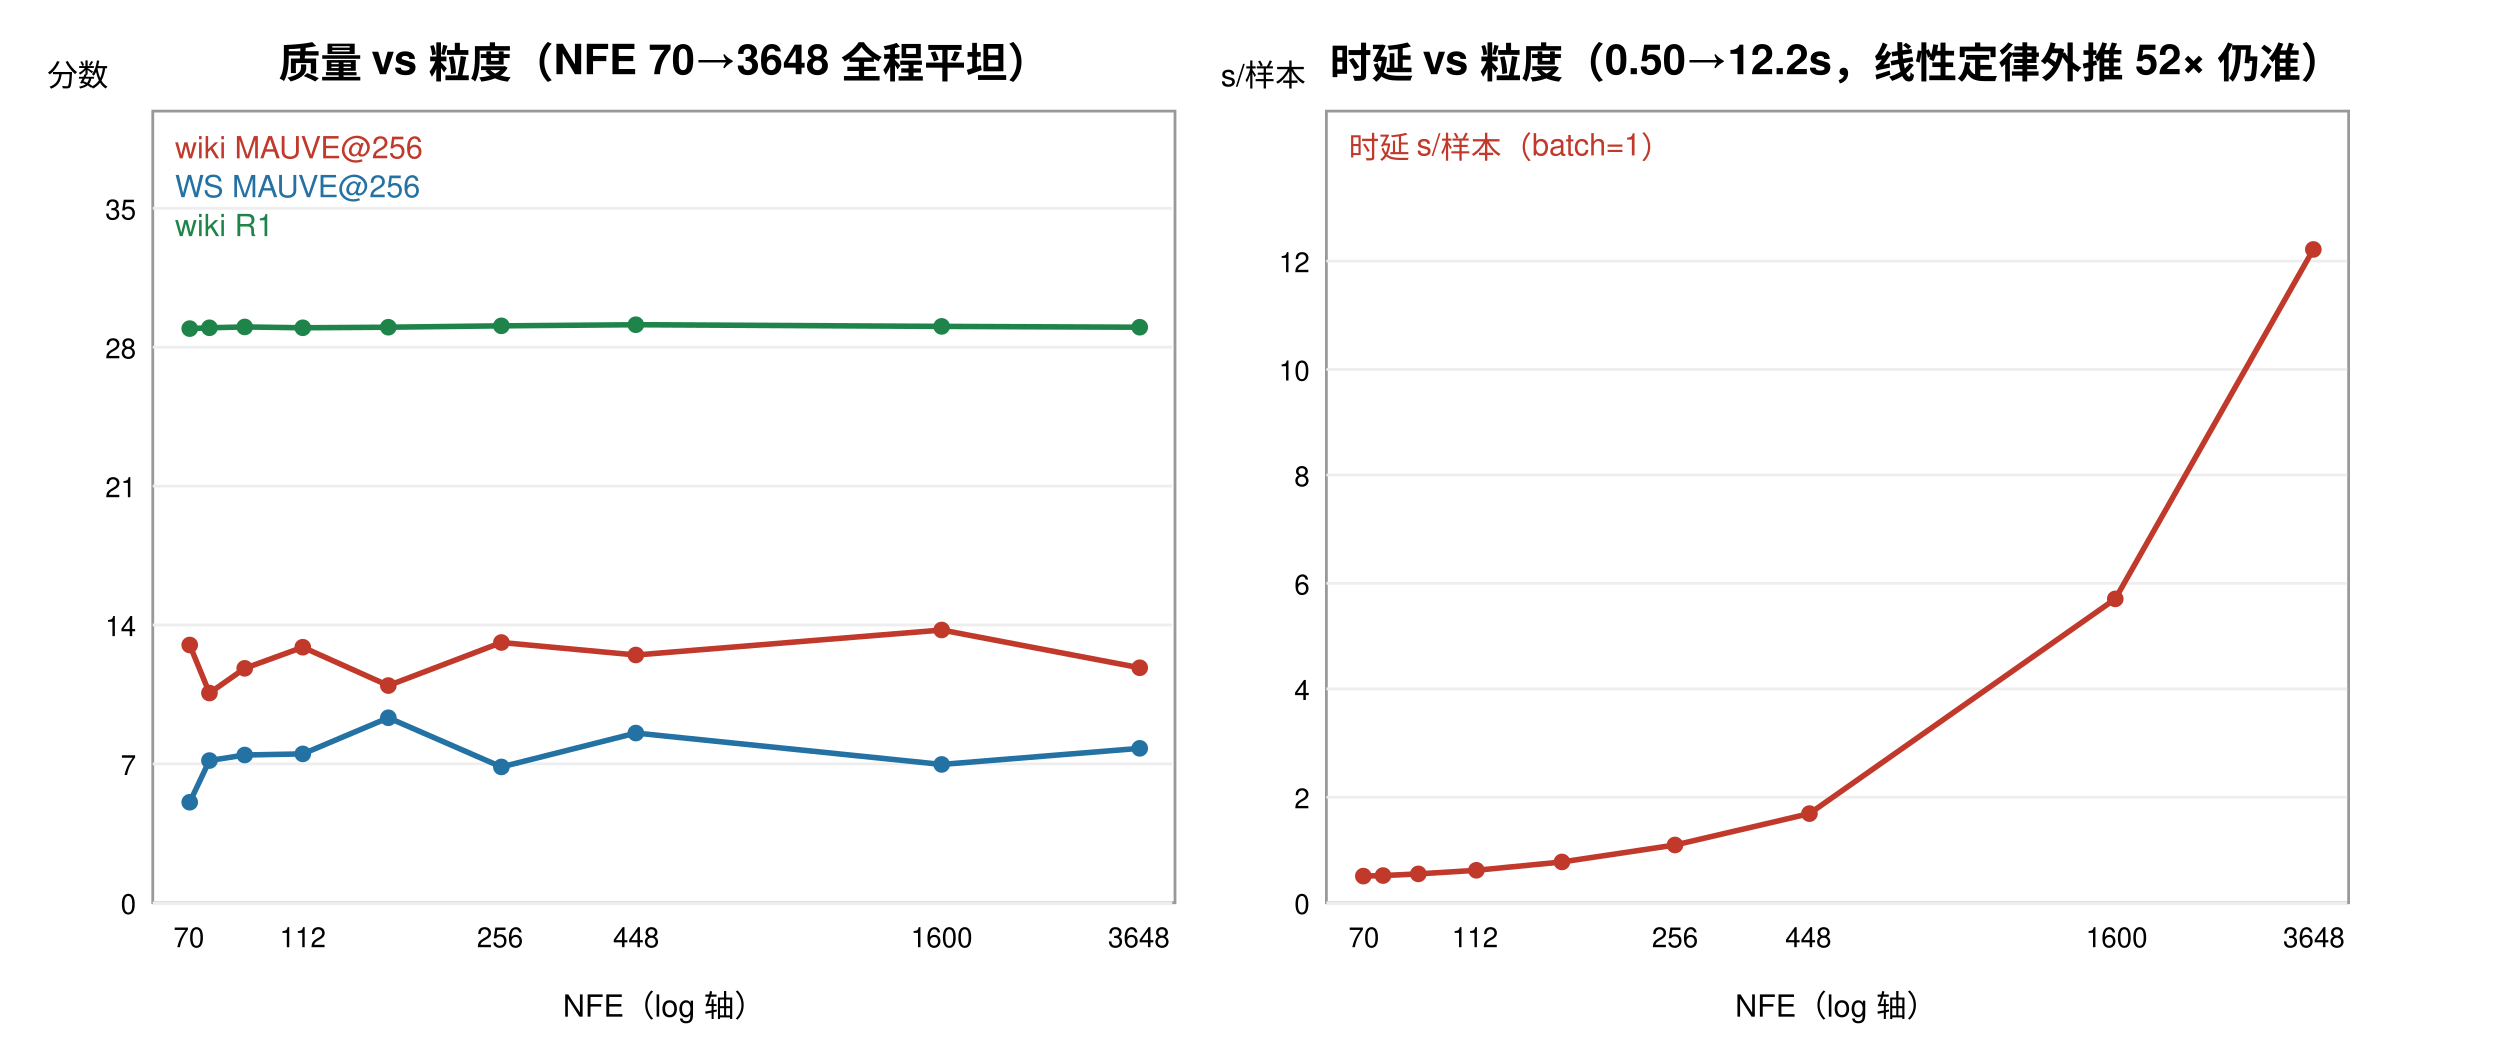
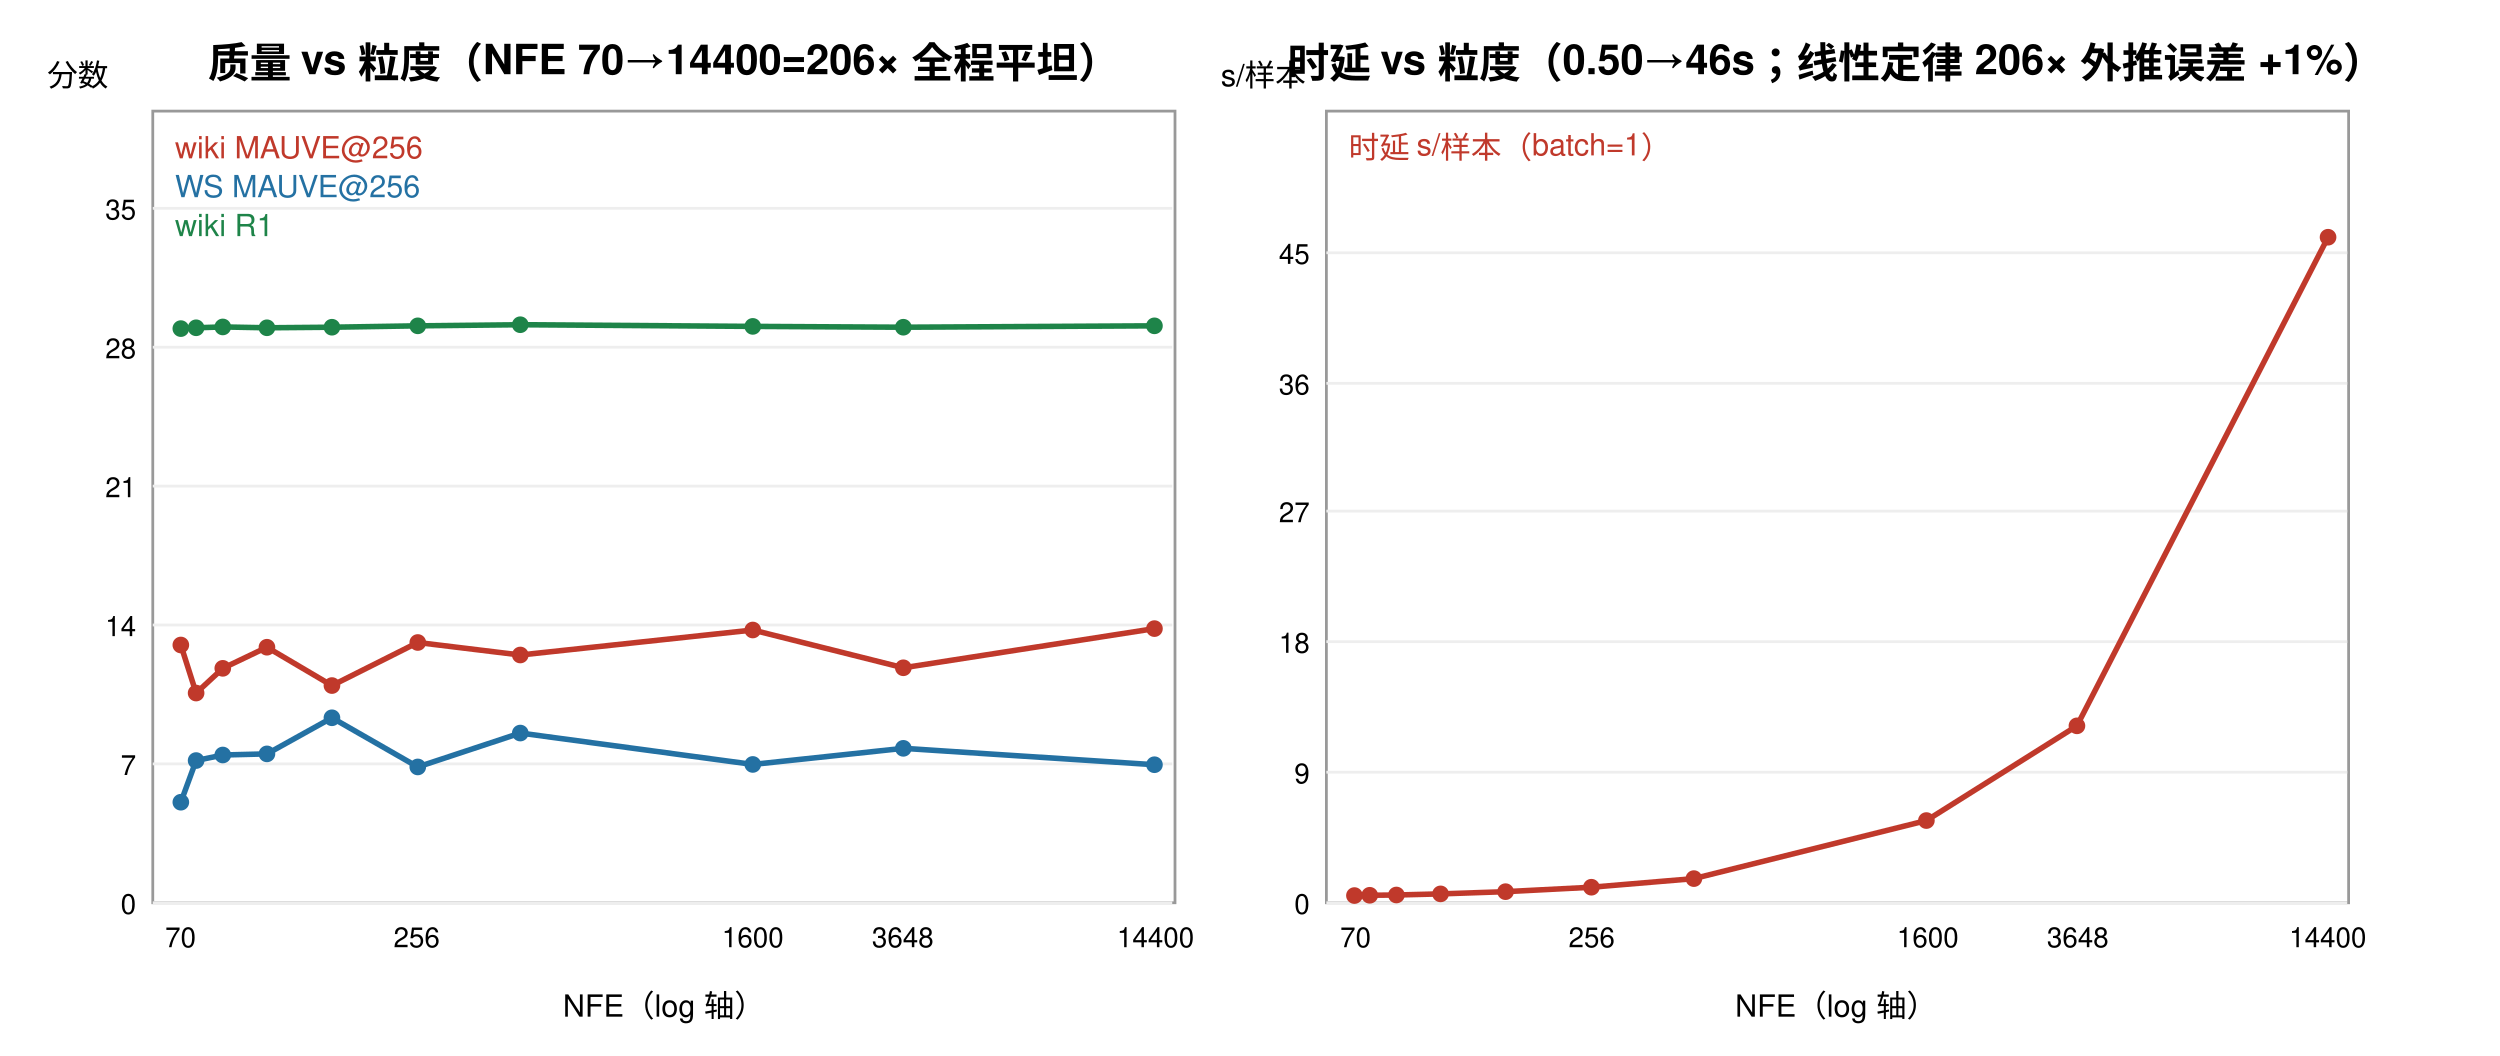
<svg xmlns="http://www.w3.org/2000/svg" width="900" height="380" font-family="Helvetica,Arial">
-   <text x="239" y="28" text-anchor="middle" font-size="15" font-weight="bold">质量 vs 粒度（NFE 70→3648 全程平坦）</text>
+   <text x="239" y="28" text-anchor="middle" font-size="15" font-weight="bold">质量 vs 粒度（NFE 70→14400=206× 全程平坦）</text>
  <rect x="55" y="40" width="368" height="285" fill="none" stroke="#999" />
-   <text x="68" y="341" text-anchor="middle" font-size="10">70</text>
-   <text x="109" y="341" text-anchor="middle" font-size="10">112</text>
-   <text x="180" y="341" text-anchor="middle" font-size="10">256</text>
-   <text x="229" y="341" text-anchor="middle" font-size="10">448</text>
-   <text x="339" y="341" text-anchor="middle" font-size="10">1600</text>
-   <text x="410" y="341" text-anchor="middle" font-size="10">3648</text>
+   <text x="65" y="341" text-anchor="middle" font-size="10">70</text>
+   <text x="150" y="341" text-anchor="middle" font-size="10">256</text>
+   <text x="271" y="341" text-anchor="middle" font-size="10">1600</text>
+   <text x="325" y="341" text-anchor="middle" font-size="10">3648</text>
+   <text x="416" y="341" text-anchor="middle" font-size="10">14400</text>
  <text x="49" y="329" text-anchor="end" font-size="10">0</text>
  <line x1="55" y1="325" x2="422" y2="325" stroke="#eee" />
  <text x="49" y="279" text-anchor="end" font-size="10">7</text>
  <line x1="55" y1="275" x2="422" y2="275" stroke="#eee" />
  <text x="49" y="229" text-anchor="end" font-size="10">14</text>
  <line x1="55" y1="225" x2="422" y2="225" stroke="#eee" />
  <text x="49" y="179" text-anchor="end" font-size="10">21</text>
  <line x1="55" y1="175" x2="422" y2="175" stroke="#eee" />
  <text x="49" y="129" text-anchor="end" font-size="10">28</text>
  <line x1="55" y1="125" x2="422" y2="125" stroke="#eee" />
  <text x="49" y="79" text-anchor="end" font-size="10">35</text>
  <line x1="55" y1="75" x2="422" y2="75" stroke="#eee" />
-   <polyline points="68.3,232.2 75.4,249.5 88.1,240.6 109.0,233.0 139.8,246.8 180.5,231.3 228.9,235.8 339.0,226.8 410.3,240.4" fill="none" stroke="#c0392b" stroke-width="2" />
-   <circle cx="68.3" cy="232.2" r="3" fill="#c0392b" />
-   <circle cx="75.4" cy="249.5" r="3" fill="#c0392b" />
-   <circle cx="88.1" cy="240.6" r="3" fill="#c0392b" />
-   <circle cx="109.0" cy="233.0" r="3" fill="#c0392b" />
-   <circle cx="139.8" cy="246.8" r="3" fill="#c0392b" />
-   <circle cx="180.5" cy="231.3" r="3" fill="#c0392b" />
-   <circle cx="228.9" cy="235.8" r="3" fill="#c0392b" />
-   <circle cx="339.0" cy="226.8" r="3" fill="#c0392b" />
-   <circle cx="410.3" cy="240.4" r="3" fill="#c0392b" />
+   <polyline points="65.1,232.2 70.6,249.5 80.2,240.6 96.1,233.0 119.5,246.8 150.4,231.3 187.3,235.8 271.0,226.8 325.2,240.4 415.6,226.3" fill="none" stroke="#c0392b" stroke-width="2" />
+   <circle cx="65.1" cy="232.2" r="3" fill="#c0392b" />
+   <circle cx="70.6" cy="249.5" r="3" fill="#c0392b" />
+   <circle cx="80.2" cy="240.6" r="3" fill="#c0392b" />
+   <circle cx="96.1" cy="233.0" r="3" fill="#c0392b" />
+   <circle cx="119.5" cy="246.8" r="3" fill="#c0392b" />
+   <circle cx="150.4" cy="231.3" r="3" fill="#c0392b" />
+   <circle cx="187.3" cy="235.8" r="3" fill="#c0392b" />
+   <circle cx="271.0" cy="226.8" r="3" fill="#c0392b" />
+   <circle cx="325.2" cy="240.4" r="3" fill="#c0392b" />
+   <circle cx="415.6" cy="226.3" r="3" fill="#c0392b" />
  <text x="63" y="57" font-size="11" fill="#c0392b">wiki MAUVE@256</text>
-   <polyline points="68.3,288.8 75.4,273.8 88.1,271.8 109.0,271.4 139.8,258.4 180.5,276.1 228.9,263.9 339.0,275.2 410.3,269.4" fill="none" stroke="#2471a3" stroke-width="2" />
-   <circle cx="68.3" cy="288.8" r="3" fill="#2471a3" />
-   <circle cx="75.4" cy="273.8" r="3" fill="#2471a3" />
-   <circle cx="88.1" cy="271.8" r="3" fill="#2471a3" />
-   <circle cx="109.0" cy="271.4" r="3" fill="#2471a3" />
-   <circle cx="139.8" cy="258.4" r="3" fill="#2471a3" />
-   <circle cx="180.5" cy="276.1" r="3" fill="#2471a3" />
-   <circle cx="228.9" cy="263.9" r="3" fill="#2471a3" />
-   <circle cx="339.0" cy="275.2" r="3" fill="#2471a3" />
-   <circle cx="410.3" cy="269.4" r="3" fill="#2471a3" />
+   <polyline points="65.1,288.8 70.6,273.8 80.2,271.8 96.1,271.4 119.5,258.4 150.4,276.1 187.3,263.9 271.0,275.2 325.2,269.4 415.6,275.3" fill="none" stroke="#2471a3" stroke-width="2" />
+   <circle cx="65.1" cy="288.8" r="3" fill="#2471a3" />
+   <circle cx="70.6" cy="273.8" r="3" fill="#2471a3" />
+   <circle cx="80.2" cy="271.8" r="3" fill="#2471a3" />
+   <circle cx="96.1" cy="271.4" r="3" fill="#2471a3" />
+   <circle cx="119.5" cy="258.4" r="3" fill="#2471a3" />
+   <circle cx="150.4" cy="276.1" r="3" fill="#2471a3" />
+   <circle cx="187.3" cy="263.9" r="3" fill="#2471a3" />
+   <circle cx="271.0" cy="275.2" r="3" fill="#2471a3" />
+   <circle cx="325.2" cy="269.4" r="3" fill="#2471a3" />
+   <circle cx="415.6" cy="275.3" r="3" fill="#2471a3" />
  <text x="63" y="71" font-size="11" fill="#2471a3">WS MAUVE@256</text>
-   <polyline points="68.3,118.3 75.4,118.0 88.1,117.7 109.0,118.0 139.8,117.8 180.5,117.3 228.9,116.9 339.0,117.5 410.3,117.8" fill="none" stroke="#1e8449" stroke-width="2" />
-   <circle cx="68.3" cy="118.3" r="3" fill="#1e8449" />
-   <circle cx="75.4" cy="118.0" r="3" fill="#1e8449" />
-   <circle cx="88.1" cy="117.7" r="3" fill="#1e8449" />
-   <circle cx="109.0" cy="118.0" r="3" fill="#1e8449" />
-   <circle cx="139.8" cy="117.8" r="3" fill="#1e8449" />
-   <circle cx="180.5" cy="117.3" r="3" fill="#1e8449" />
-   <circle cx="228.9" cy="116.9" r="3" fill="#1e8449" />
-   <circle cx="339.0" cy="117.5" r="3" fill="#1e8449" />
-   <circle cx="410.3" cy="117.8" r="3" fill="#1e8449" />
+   <polyline points="65.1,118.3 70.6,118.0 80.2,117.7 96.1,118.0 119.5,117.8 150.4,117.3 187.3,116.9 271.0,117.5 325.2,117.8 415.6,117.3" fill="none" stroke="#1e8449" stroke-width="2" />
+   <circle cx="65.1" cy="118.3" r="3" fill="#1e8449" />
+   <circle cx="70.6" cy="118.0" r="3" fill="#1e8449" />
+   <circle cx="80.2" cy="117.7" r="3" fill="#1e8449" />
+   <circle cx="96.1" cy="118.0" r="3" fill="#1e8449" />
+   <circle cx="119.5" cy="117.8" r="3" fill="#1e8449" />
+   <circle cx="150.4" cy="117.3" r="3" fill="#1e8449" />
+   <circle cx="187.3" cy="116.9" r="3" fill="#1e8449" />
+   <circle cx="271.0" cy="117.5" r="3" fill="#1e8449" />
+   <circle cx="325.2" cy="117.8" r="3" fill="#1e8449" />
+   <circle cx="415.6" cy="117.3" r="3" fill="#1e8449" />
  <text x="63" y="85" font-size="11" fill="#1e8449">wiki R1</text>
  <text x="239" y="366" text-anchor="middle" font-size="11">NFE（log 轴）</text>
  <text x="17" y="31" font-size="11">分数</text>
-   <text x="661" y="28" text-anchor="middle" font-size="15" font-weight="bold">时延 vs 粒度（0.50→12.2s，线性定律外推 52× 仍准）</text>
+   <text x="661" y="28" text-anchor="middle" font-size="15" font-weight="bold">时延 vs 粒度（0.50→46s；线性定律 206× 外推误差 +1%）</text>
  <rect x="477.5" y="40" width="368" height="285" fill="none" stroke="#999" />
-   <text x="491" y="341" text-anchor="middle" font-size="10">70</text>
-   <text x="531" y="341" text-anchor="middle" font-size="10">112</text>
-   <text x="603" y="341" text-anchor="middle" font-size="10">256</text>
-   <text x="651" y="341" text-anchor="middle" font-size="10">448</text>
-   <text x="762" y="341" text-anchor="middle" font-size="10">1600</text>
-   <text x="833" y="341" text-anchor="middle" font-size="10">3648</text>
+   <text x="488" y="341" text-anchor="middle" font-size="10">70</text>
+   <text x="573" y="341" text-anchor="middle" font-size="10">256</text>
+   <text x="694" y="341" text-anchor="middle" font-size="10">1600</text>
+   <text x="748" y="341" text-anchor="middle" font-size="10">3648</text>
+   <text x="838" y="341" text-anchor="middle" font-size="10">14400</text>
  <text x="471.5" y="329" text-anchor="end" font-size="10">0</text>
  <line x1="477.5" y1="325" x2="845" y2="325" stroke="#eee" />
-   <text x="471.5" y="291" text-anchor="end" font-size="10">2</text>
-   <line x1="477.5" y1="287" x2="845" y2="287" stroke="#eee" />
-   <text x="471.5" y="252" text-anchor="end" font-size="10">4</text>
-   <line x1="477.5" y1="248" x2="845" y2="248" stroke="#eee" />
-   <text x="471.5" y="214" text-anchor="end" font-size="10">6</text>
-   <line x1="477.5" y1="210" x2="845" y2="210" stroke="#eee" />
-   <text x="471.5" y="175" text-anchor="end" font-size="10">8</text>
-   <line x1="477.5" y1="171" x2="845" y2="171" stroke="#eee" />
-   <text x="471.5" y="137" text-anchor="end" font-size="10">10</text>
-   <line x1="477.5" y1="133" x2="845" y2="133" stroke="#eee" />
-   <text x="471.5" y="98" text-anchor="end" font-size="10">12</text>
-   <line x1="477.5" y1="94" x2="845" y2="94" stroke="#eee" />
-   <polyline points="490.8,315.4 497.9,315.2 510.6,314.6 531.5,313.3 562.3,310.3 603.0,304.2 651.4,292.9 761.5,215.6 832.8,89.8" fill="none" stroke="#c0392b" stroke-width="2" />
-   <circle cx="490.8" cy="315.4" r="3" fill="#c0392b" />
-   <circle cx="497.9" cy="315.2" r="3" fill="#c0392b" />
-   <circle cx="510.6" cy="314.6" r="3" fill="#c0392b" />
-   <circle cx="531.5" cy="313.3" r="3" fill="#c0392b" />
-   <circle cx="562.3" cy="310.3" r="3" fill="#c0392b" />
-   <circle cx="603.0" cy="304.2" r="3" fill="#c0392b" />
-   <circle cx="651.4" cy="292.9" r="3" fill="#c0392b" />
-   <circle cx="761.5" cy="215.6" r="3" fill="#c0392b" />
-   <circle cx="832.8" cy="89.8" r="3" fill="#c0392b" />
+   <text x="471.5" y="282" text-anchor="end" font-size="10">9</text>
+   <line x1="477.5" y1="278" x2="845" y2="278" stroke="#eee" />
+   <text x="471.5" y="235" text-anchor="end" font-size="10">18</text>
+   <line x1="477.5" y1="231" x2="845" y2="231" stroke="#eee" />
+   <text x="471.5" y="188" text-anchor="end" font-size="10">27</text>
+   <line x1="477.5" y1="184" x2="845" y2="184" stroke="#eee" />
+   <text x="471.5" y="142" text-anchor="end" font-size="10">36</text>
+   <line x1="477.5" y1="138" x2="845" y2="138" stroke="#eee" />
+   <text x="471.5" y="95" text-anchor="end" font-size="10">45</text>
+   <line x1="477.5" y1="91" x2="845" y2="91" stroke="#eee" />
+   <polyline points="487.6,322.4 493.1,322.3 502.7,322.2 518.6,321.8 542.0,321.0 572.9,319.4 609.8,316.3 693.5,295.4 747.7,261.3 838.1,85.4" fill="none" stroke="#c0392b" stroke-width="2" />
+   <circle cx="487.6" cy="322.4" r="3" fill="#c0392b" />
+   <circle cx="493.1" cy="322.3" r="3" fill="#c0392b" />
+   <circle cx="502.7" cy="322.2" r="3" fill="#c0392b" />
+   <circle cx="518.6" cy="321.8" r="3" fill="#c0392b" />
+   <circle cx="542.0" cy="321.0" r="3" fill="#c0392b" />
+   <circle cx="572.9" cy="319.4" r="3" fill="#c0392b" />
+   <circle cx="609.8" cy="316.3" r="3" fill="#c0392b" />
+   <circle cx="693.5" cy="295.4" r="3" fill="#c0392b" />
+   <circle cx="747.7" cy="261.3" r="3" fill="#c0392b" />
+   <circle cx="838.1" cy="85.4" r="3" fill="#c0392b" />
  <text x="485.5" y="57" font-size="11" fill="#c0392b">时延 s/样本（batch=1）</text>
  <text x="661" y="366" text-anchor="middle" font-size="11">NFE（log 轴）</text>
  <text x="439.5" y="31" font-size="11">s/样本</text>
</svg>
